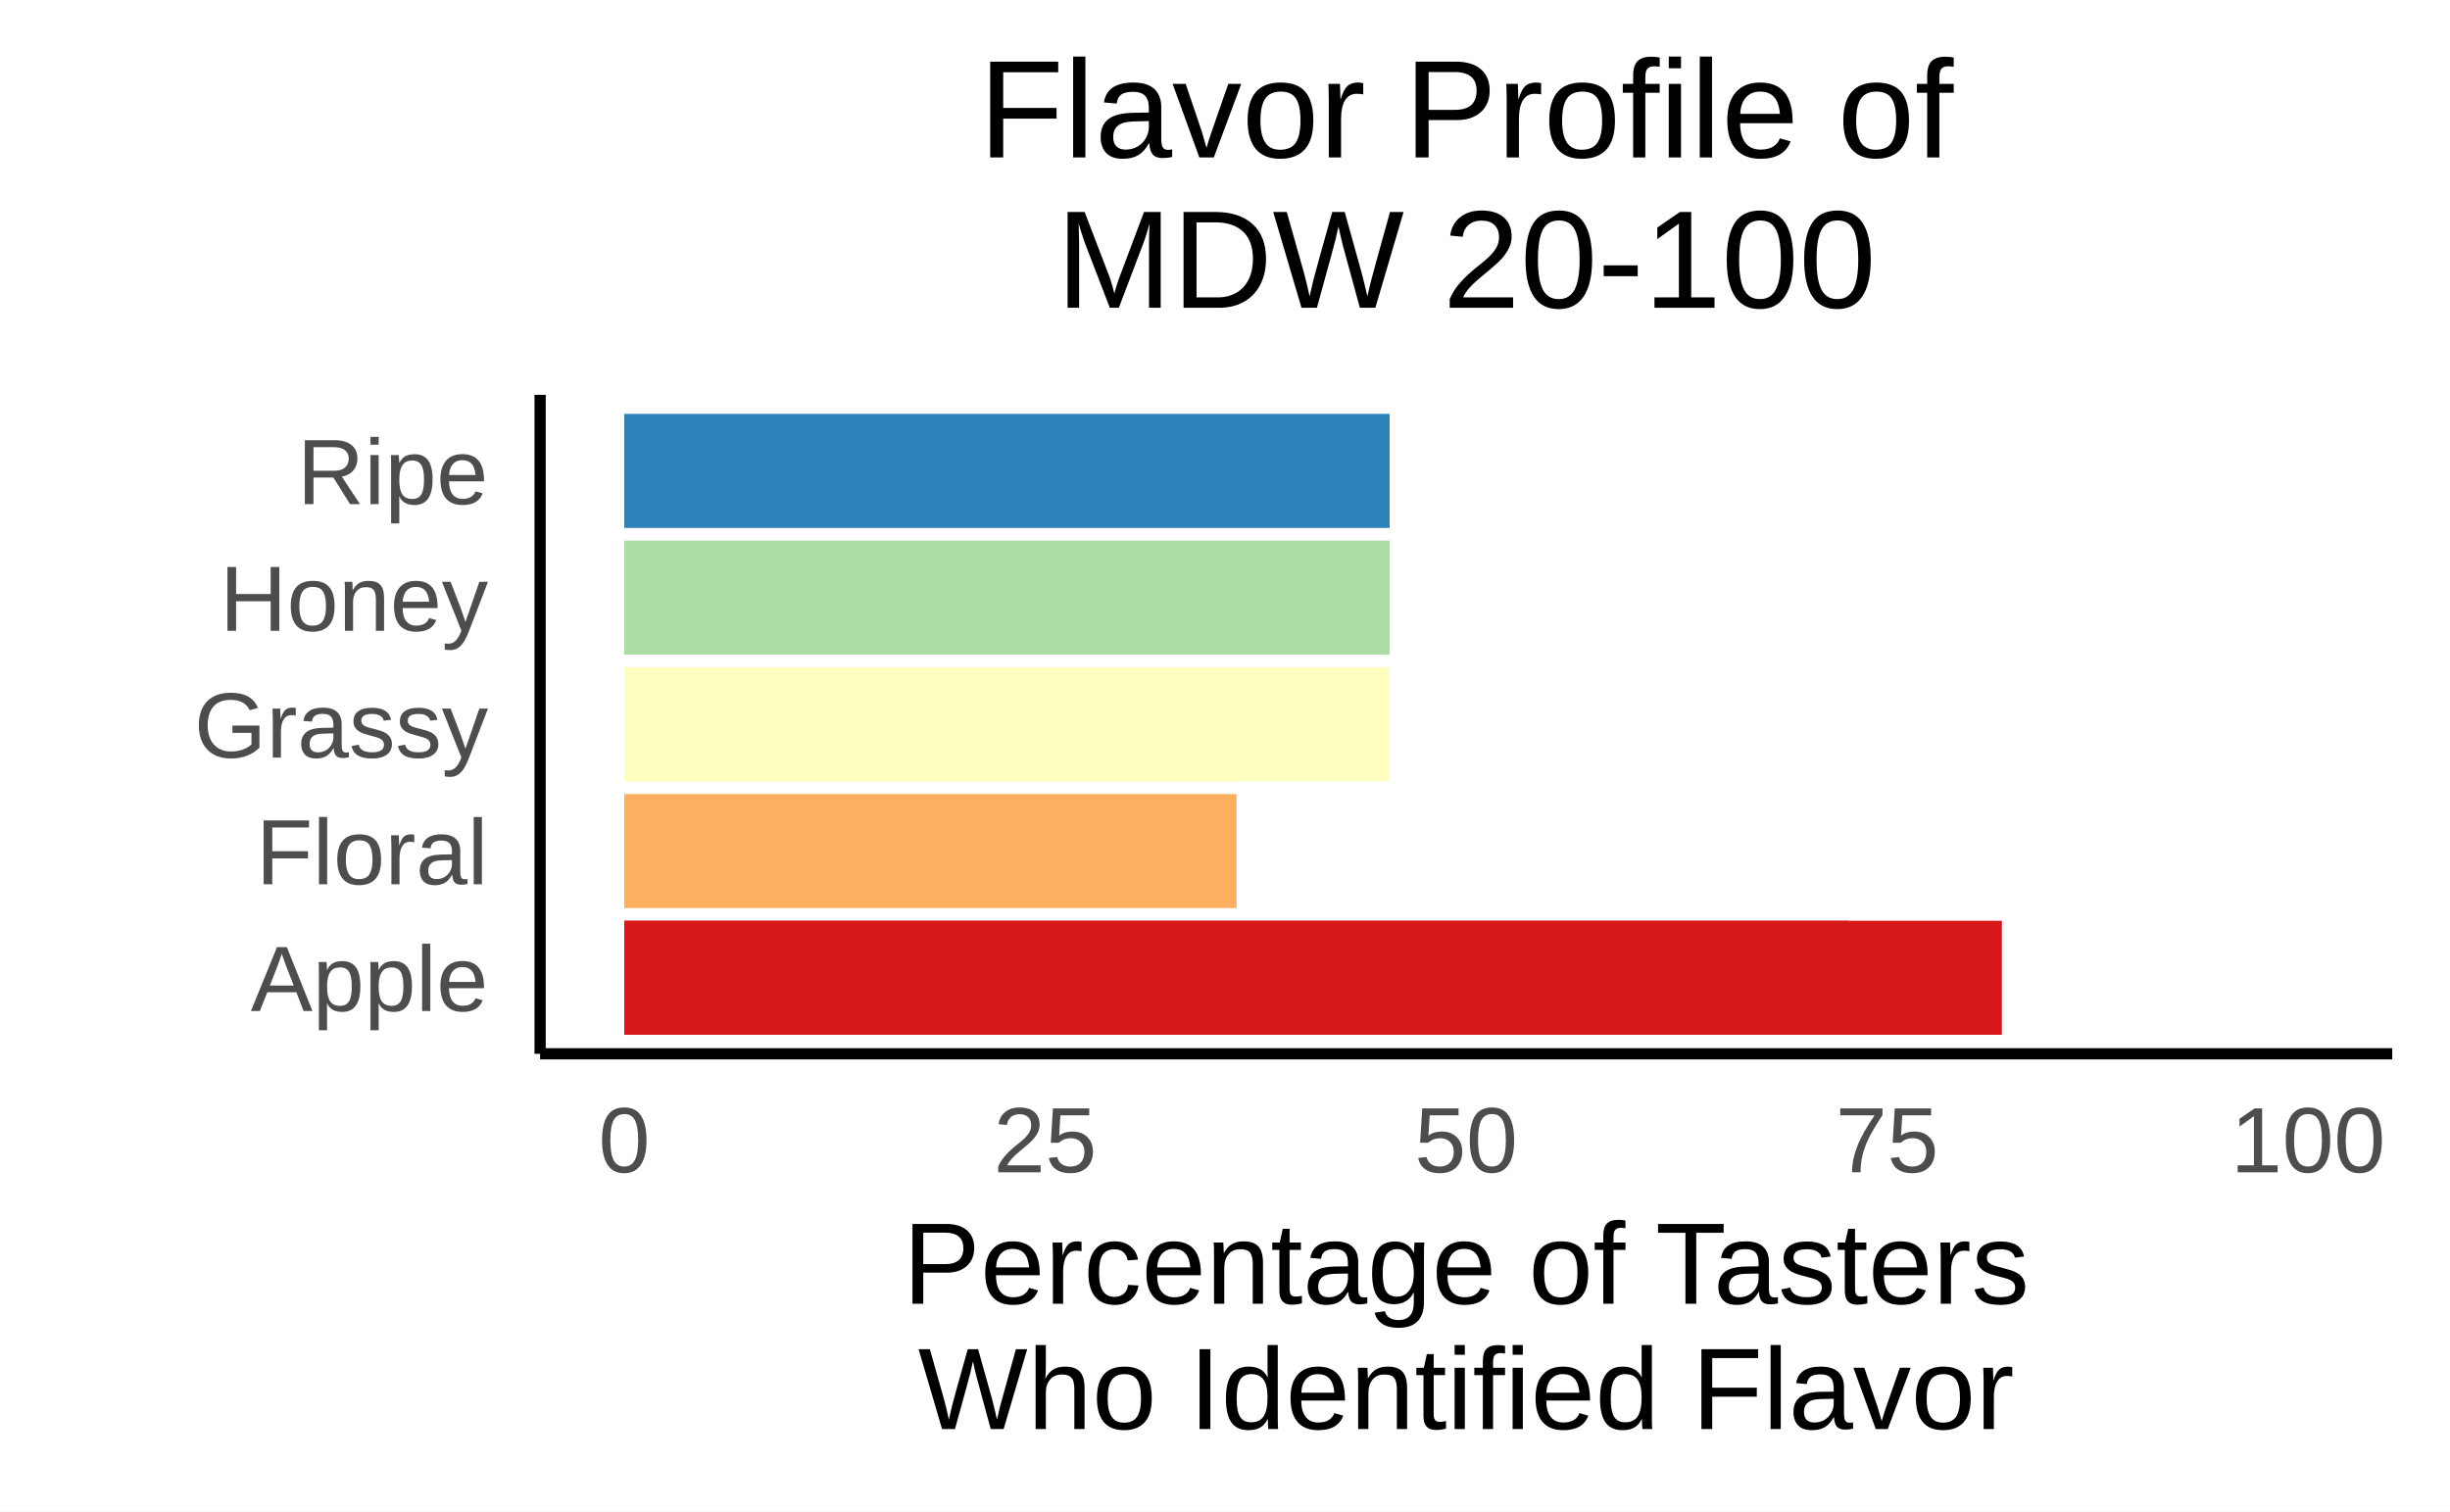
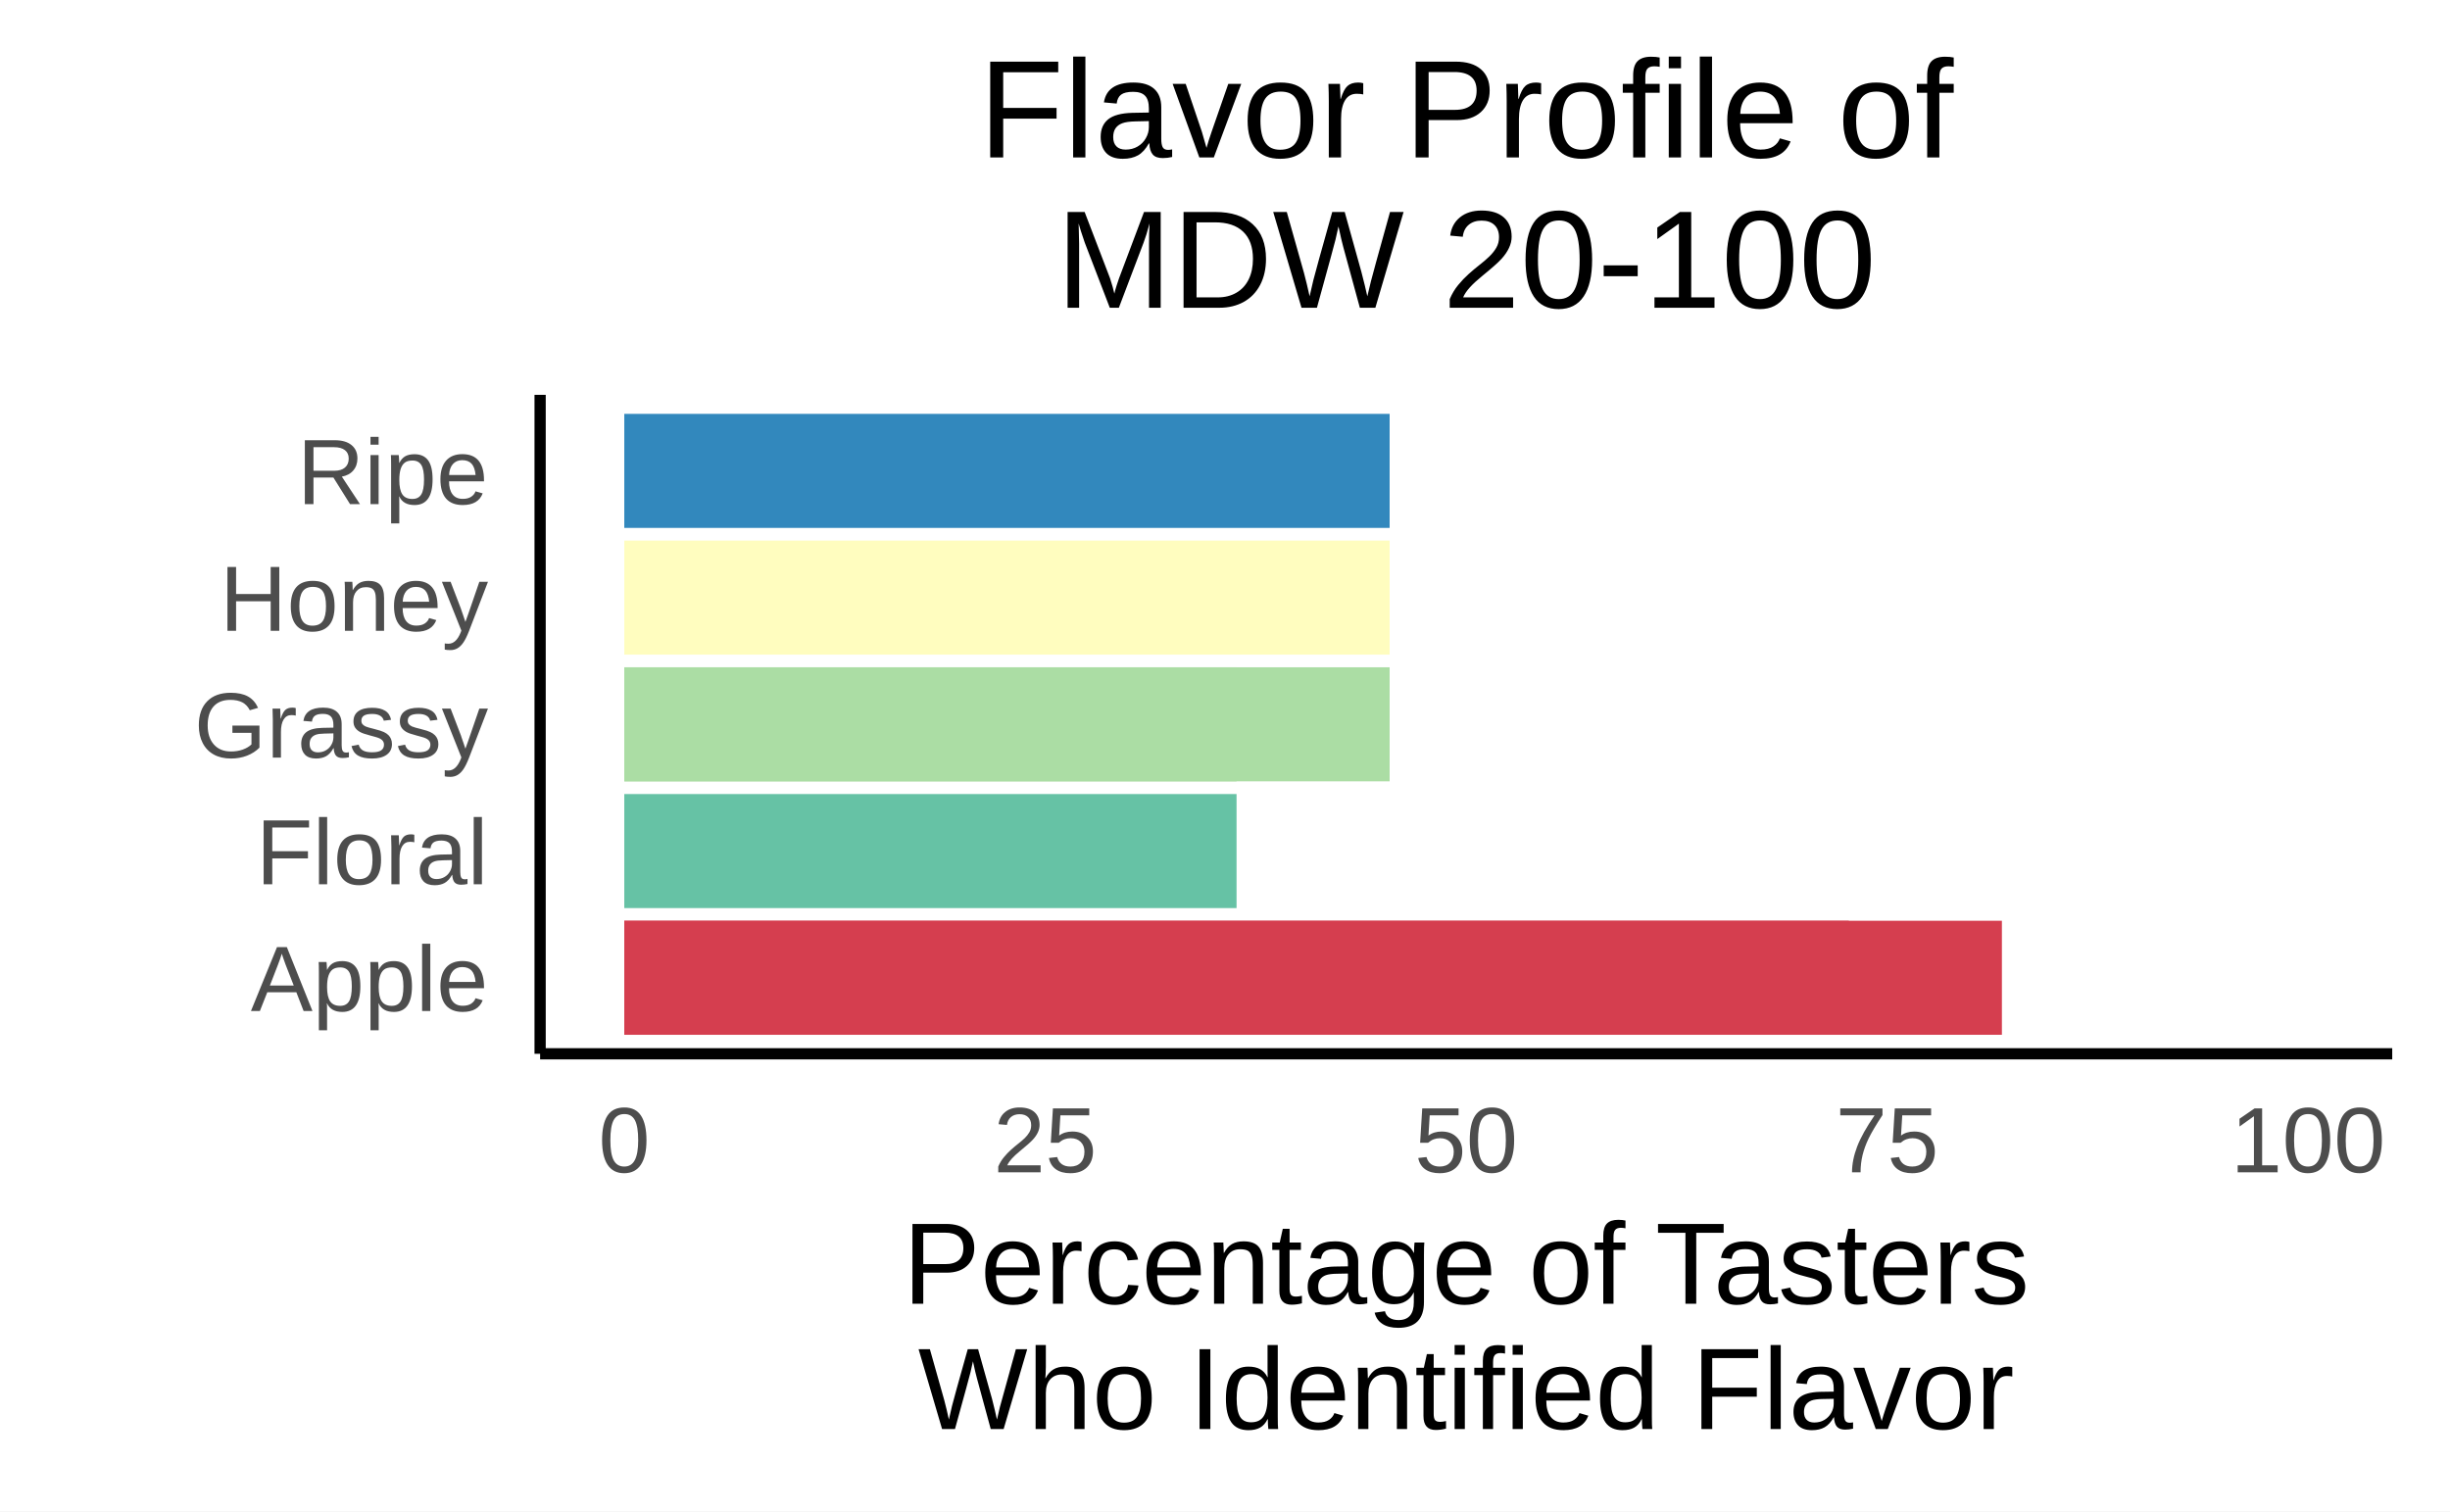
<svg xmlns="http://www.w3.org/2000/svg" class="svglite" width="528.00pt" height="325.71pt" viewBox="0 0 528.00 325.71">
  <defs>
    <style type="text/css">
    .svglite line, .svglite polyline, .svglite polygon, .svglite path, .svglite rect, .svglite circle {
      fill: none;
      stroke: #000000;
      stroke-linecap: round;
      stroke-linejoin: round;
      stroke-miterlimit: 10.00;
    }
    .svglite text {
      white-space: pre;
    }
  </style>
  </defs>
  <rect width="100%" height="100%" style="stroke: none; fill: #FFFFFF;" />
  <defs>
    <clipPath id="cpMC4wMHw1MjguMDB8MC4wMHwzMjUuNzE=">
      <rect x="0.00" y="0.00" width="528.00" height="325.71" />
    </clipPath>
  </defs>
  <g clip-path="url(#cpMC4wMHw1MjguMDB8MC4wMHwzMjUuNzE=)">
    <rect x="0.00" y="0.00" width="528.00" height="325.71" style="stroke-width: 2.42; stroke: #FFFFFF; fill: #FFFFFF;" />
  </g>
  <defs>
    <clipPath id="cpMTE2LjQwfDUxNS41NXw4NS4xMHwyMjcuMTM=">
      <rect x="116.40" y="85.10" width="399.15" height="142.03" />
    </clipPath>
  </defs>
  <g clip-path="url(#cpMTE2LjQwfDUxNS41NXw4NS4xMHwyMjcuMTM=)">
    <rect x="116.40" y="85.10" width="399.15" height="142.03" style="stroke-width: 2.42; stroke: none; fill: #FFFFFF;" />
-     <rect x="134.54" y="198.45" width="296.89" height="24.58" style="stroke-width: 1.07; stroke: none; stroke-linecap: butt; stroke-linejoin: miter; fill: #D7191C;" />
-     <rect x="134.54" y="198.45" width="263.90" height="24.58" style="stroke-width: 1.07; stroke: none; stroke-linecap: butt; stroke-linejoin: miter; fill: #D7191C;" />
-     <rect x="134.54" y="143.82" width="164.94" height="24.58" style="stroke-width: 1.07; stroke: none; stroke-linecap: butt; stroke-linejoin: miter; fill: #FFFFBF;" />
-     <rect x="134.54" y="116.51" width="164.94" height="24.58" style="stroke-width: 1.07; stroke: none; stroke-linecap: butt; stroke-linejoin: miter; fill: #ABDDA4;" />
-     <rect x="134.54" y="89.20" width="164.94" height="24.58" style="stroke-width: 1.07; stroke: none; stroke-linecap: butt; stroke-linejoin: miter; fill: #2B83BA;" />
-     <rect x="134.54" y="171.14" width="131.95" height="24.58" style="stroke-width: 1.07; stroke: none; stroke-linecap: butt; stroke-linejoin: miter; fill: #FDAE61;" />
-     <rect x="134.54" y="143.82" width="131.95" height="24.58" style="stroke-width: 1.07; stroke: none; stroke-linecap: butt; stroke-linejoin: miter; fill: #FFFFBF;" />
+     <rect x="134.54" y="198.45" width="296.89" height="24.58" style="stroke-width: 1.07; stroke: none; stroke-linecap: butt; stroke-linejoin: miter; fill: #D53E4F;" />
+     <rect x="134.54" y="198.45" width="263.90" height="24.58" style="stroke-width: 1.07; stroke: none; stroke-linecap: butt; stroke-linejoin: miter; fill: #D53E4F;" />
+     <rect x="134.54" y="143.82" width="164.94" height="24.58" style="stroke-width: 1.07; stroke: none; stroke-linecap: butt; stroke-linejoin: miter; fill: #ABDDA4;" />
+     <rect x="134.54" y="116.51" width="164.94" height="24.58" style="stroke-width: 1.07; stroke: none; stroke-linecap: butt; stroke-linejoin: miter; fill: #FFFDBF;" />
+     <rect x="134.54" y="89.20" width="164.94" height="24.58" style="stroke-width: 1.07; stroke: none; stroke-linecap: butt; stroke-linejoin: miter; fill: #3288BD;" />
+     <rect x="134.54" y="171.14" width="131.95" height="24.58" style="stroke-width: 1.07; stroke: none; stroke-linecap: butt; stroke-linejoin: miter; fill: #66C2A5;" />
+     <rect x="134.54" y="143.82" width="131.95" height="24.58" style="stroke-width: 1.07; stroke: none; stroke-linecap: butt; stroke-linejoin: miter; fill: #ABDDA4;" />
  </g>
  <g clip-path="url(#cpMC4wMHw1MjguMDB8MC4wMHwzMjUuNzE=)">
    <polyline points="116.40,227.13 116.40,85.10 " style="stroke-width: 2.42; stroke-linecap: butt;" />
    <text x="105.19" y="217.90" text-anchor="end" style="font-size: 20.00px;fill: #4D4D4D; font-family: &quot;Arial&quot;;" textLength="51.16px" lengthAdjust="spacingAndGlyphs">Apple</text>
    <text x="105.19" y="190.59" text-anchor="end" style="font-size: 20.00px;fill: #4D4D4D; font-family: &quot;Arial&quot;;" textLength="50.01px" lengthAdjust="spacingAndGlyphs">Floral</text>
    <text x="105.19" y="163.28" text-anchor="end" style="font-size: 20.00px;fill: #4D4D4D; font-family: &quot;Arial&quot;;" textLength="63.35px" lengthAdjust="spacingAndGlyphs">Grassy</text>
    <text x="105.19" y="135.96" text-anchor="end" style="font-size: 20.00px;fill: #4D4D4D; font-family: &quot;Arial&quot;;" textLength="57.82px" lengthAdjust="spacingAndGlyphs">Honey</text>
    <text x="105.19" y="108.65" text-anchor="end" style="font-size: 20.00px;fill: #4D4D4D; font-family: &quot;Arial&quot;;" textLength="41.13px" lengthAdjust="spacingAndGlyphs">Ripe</text>
    <polyline points="116.40,227.13 515.55,227.13 " style="stroke-width: 2.42; stroke-linecap: butt;" />
    <text x="134.54" y="252.66" text-anchor="middle" style="font-size: 20.00px;fill: #4D4D4D; font-family: &quot;Arial&quot;;" textLength="11.12px" lengthAdjust="spacingAndGlyphs">0</text>
    <text x="225.26" y="252.66" text-anchor="middle" style="font-size: 20.00px;fill: #4D4D4D; font-family: &quot;Arial&quot;;" textLength="22.25px" lengthAdjust="spacingAndGlyphs">25</text>
    <text x="315.97" y="252.66" text-anchor="middle" style="font-size: 20.00px;fill: #4D4D4D; font-family: &quot;Arial&quot;;" textLength="22.25px" lengthAdjust="spacingAndGlyphs">50</text>
    <text x="406.69" y="252.66" text-anchor="middle" style="font-size: 20.00px;fill: #4D4D4D; font-family: &quot;Arial&quot;;" textLength="22.25px" lengthAdjust="spacingAndGlyphs">75</text>
    <text x="497.40" y="252.66" text-anchor="middle" style="font-size: 20.00px;fill: #4D4D4D; font-family: &quot;Arial&quot;;" textLength="33.37px" lengthAdjust="spacingAndGlyphs">100</text>
    <text x="315.97" y="281.00" text-anchor="middle" style="font-size: 25.00px; font-family: &quot;Arial&quot;;" textLength="242.73px" lengthAdjust="spacingAndGlyphs">Percentage of Tasters</text>
    <text x="315.97" y="308.00" text-anchor="middle" style="font-size: 25.00px; font-family: &quot;Arial&quot;;" textLength="236.21px" lengthAdjust="spacingAndGlyphs">Who Identified Flavor</text>
    <text x="315.97" y="33.93" text-anchor="middle" style="font-size: 30.00px; font-family: &quot;Arial&quot;;" textLength="210.09px" lengthAdjust="spacingAndGlyphs">Flavor Profile of</text>
    <text x="315.97" y="66.33" text-anchor="middle" style="font-size: 30.00px; font-family: &quot;Arial&quot;;" textLength="176.72px" lengthAdjust="spacingAndGlyphs">MDW 20-100</text>
  </g>
</svg>
